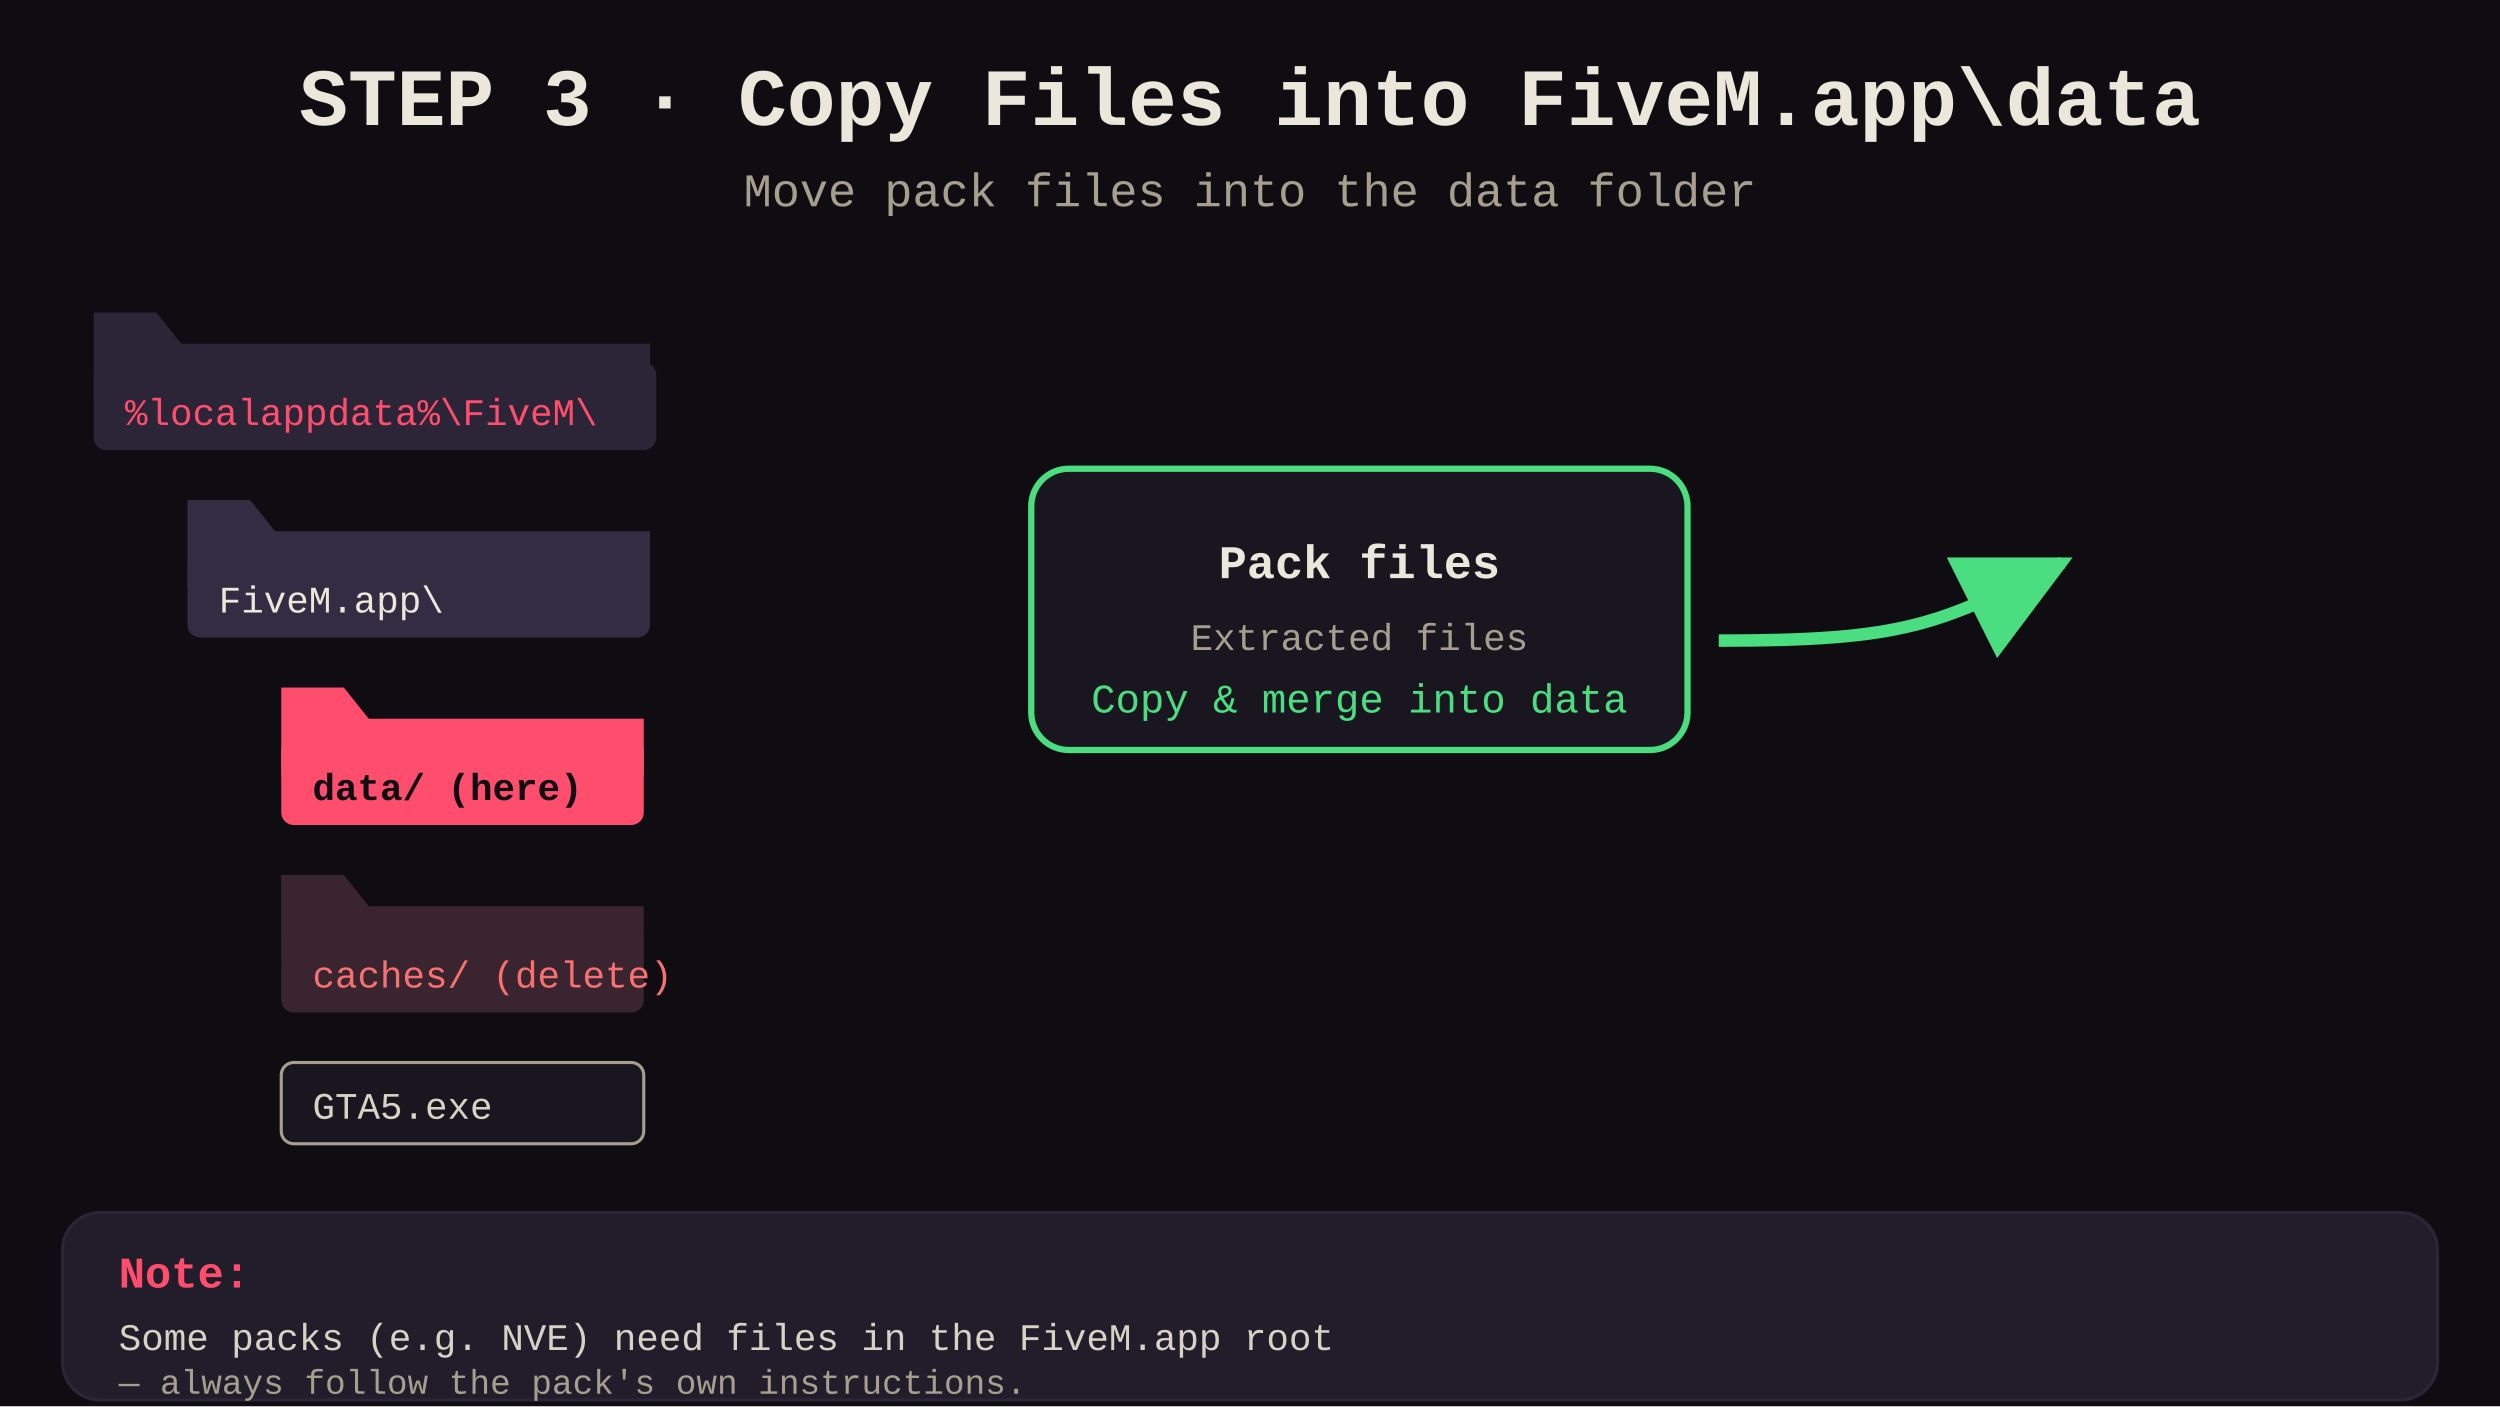
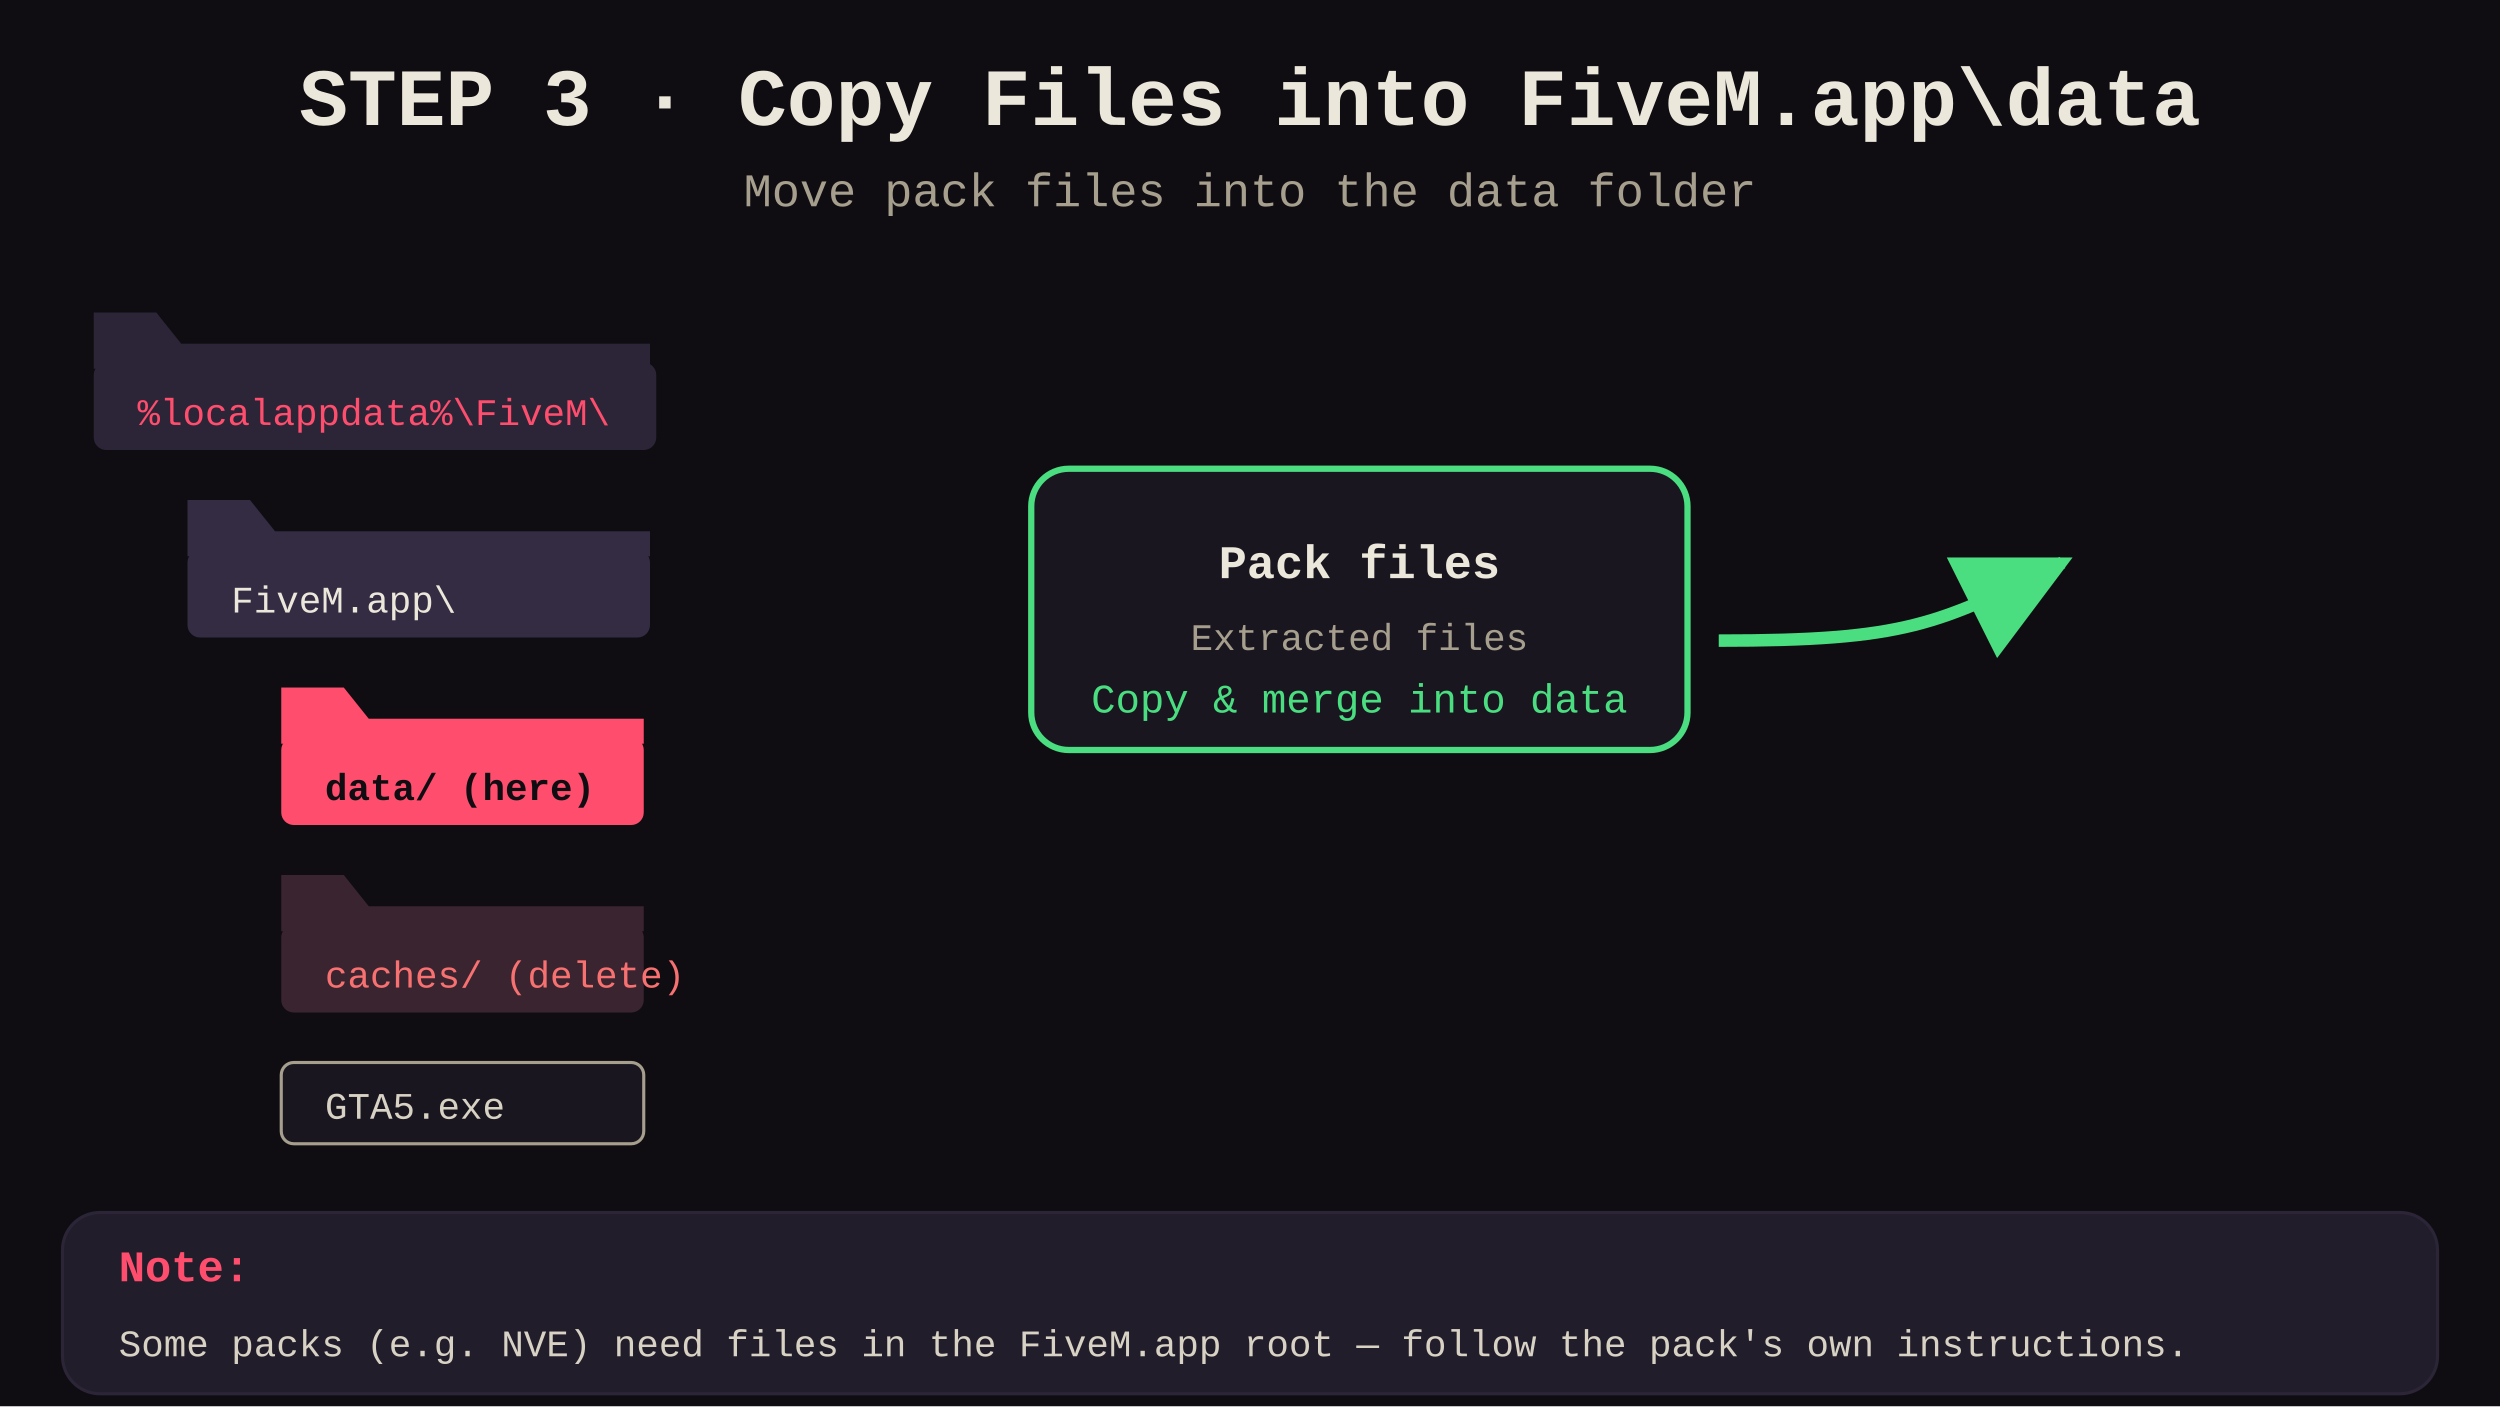
<svg xmlns="http://www.w3.org/2000/svg" width="800" height="450" viewBox="0 0 800 450" font-family="'Segoe UI','Microsoft YaHei','Courier New',monospace">
  <rect width="800" height="450" fill="#0f0d12" />
  <text x="400" y="40" text-anchor="middle" font-size="26" font-weight="bold" fill="#ece7db">STEP 3 · Copy Files into FiveM.app\data</text>
  <text x="400" y="66" text-anchor="middle" font-size="15" fill="#a79f8e">Move pack files into the data folder</text>
-   <path d="M 30 100 h 20 l 8 10 h 150 v 18 h -178 z" fill="#2b2537" />
+   <path d="M 30 100 h 20 l 8 10 h 150 v 8 h -178 z" fill="#2b2537" />
  <rect x="30" y="116" width="180" height="28" rx="4" fill="#2b2537" />
-   <text x="40" y="136" font-size="12" fill="#ff4d6d">%localappdata%\FiveM\</text>
-   <path d="M 60 160 h 20 l 8 10 h 120 v 18 h -148 z" fill="#332c42" />
+   <text x="44" y="136" font-size="12" fill="#ff4d6d">%localappdata%\FiveM\</text>
+   <path d="M 60 160 h 20 l 8 10 h 120 v 8 h -148 z" fill="#332c42" />
  <rect x="60" y="176" width="148" height="28" rx="4" fill="#332c42" />
-   <text x="70" y="196" font-size="12" fill="#ece7db">FiveM.app\</text>
-   <path d="M 90 220 h 20 l 8 10 h 88 v 18 h -116 z" fill="#ff4d6d" />
+   <text x="74" y="196" font-size="12" fill="#ece7db">FiveM.app\</text>
+   <path d="M 90 220 h 20 l 8 10 h 88 v 8 h -116 z" fill="#ff4d6d" />
  <rect x="90" y="236" width="116" height="28" rx="4" fill="#ff4d6d" />
-   <text x="100" y="256" font-size="12" font-weight="bold" fill="#0f0d12">data/ (here)</text>
-   <path d="M 90 280 h 20 l 8 10 h 88 v 18 h -116 z" fill="#3a2430" />
+   <text x="104" y="256" font-size="12" font-weight="bold" fill="#0f0d12">data/ (here)</text>
+   <path d="M 90 280 h 20 l 8 10 h 88 v 8 h -116 z" fill="#3a2430" />
  <rect x="90" y="296" width="116" height="28" rx="4" fill="#3a2430" />
-   <text x="100" y="316" font-size="12" fill="#f87171">caches/ (delete)</text>
+   <text x="104" y="316" font-size="12" fill="#f87171">caches/ (delete)</text>
  <rect x="90" y="340" width="116" height="26" rx="4" fill="#191620" stroke="#a79f8e" />
-   <text x="100" y="358" font-size="12" fill="#d8d2c4">GTA5.exe</text>
+   <text x="104" y="358" font-size="12" fill="#d8d2c4">GTA5.exe</text>
  <rect x="330" y="150" width="210" height="90" rx="12" fill="#191620" stroke="#4ade80" stroke-width="2" />
  <text x="435" y="185" text-anchor="middle" font-size="15" font-weight="bold" fill="#ece7db">Pack files</text>
  <text x="435" y="208" text-anchor="middle" font-size="12" fill="#a79f8e">Extracted files</text>
  <text x="435" y="228" text-anchor="middle" font-size="13" fill="#4ade80">Copy &amp; merge into data</text>
  <path d="M 550 205 C 610 205 620 200 660 180" stroke="#4ade80" stroke-width="4" fill="none" marker-end="url(#arBig)" />
-   <rect x="20" y="388" width="760" height="60" rx="12" fill="#211d2b" stroke="#2b2537" />
-   <text x="38" y="412" font-size="14" fill="#ff4d6d" font-weight="bold">Note:</text>
-   <text x="38" y="432" font-size="12" fill="#d8d2c4">Some packs (e.g. NVE) need files in the FiveM.app root</text>
-   <text x="38" y="446" font-size="11" fill="#a79f8e">— always follow the pack's own instructions.</text>
+   <rect x="20" y="388" width="760" height="58" rx="12" fill="#211d2b" stroke="#2b2537" />
+   <text x="38" y="410" font-size="14" fill="#ff4d6d" font-weight="bold">Note:</text>
+   <text x="38" y="434" font-size="12" fill="#d8d2c4">Some packs (e.g. NVE) need files in the FiveM.app root — follow the pack's own instructions.</text>
  <defs>
    <marker id="arBig" viewBox="0 0 10 10" refX="9" refY="5" markerWidth="9" markerHeight="9" orient="auto-start-reverse">
      <path d="M 0 0 L 10 5 L 0 10 z" fill="#4ade80" />
    </marker>
  </defs>
</svg>
